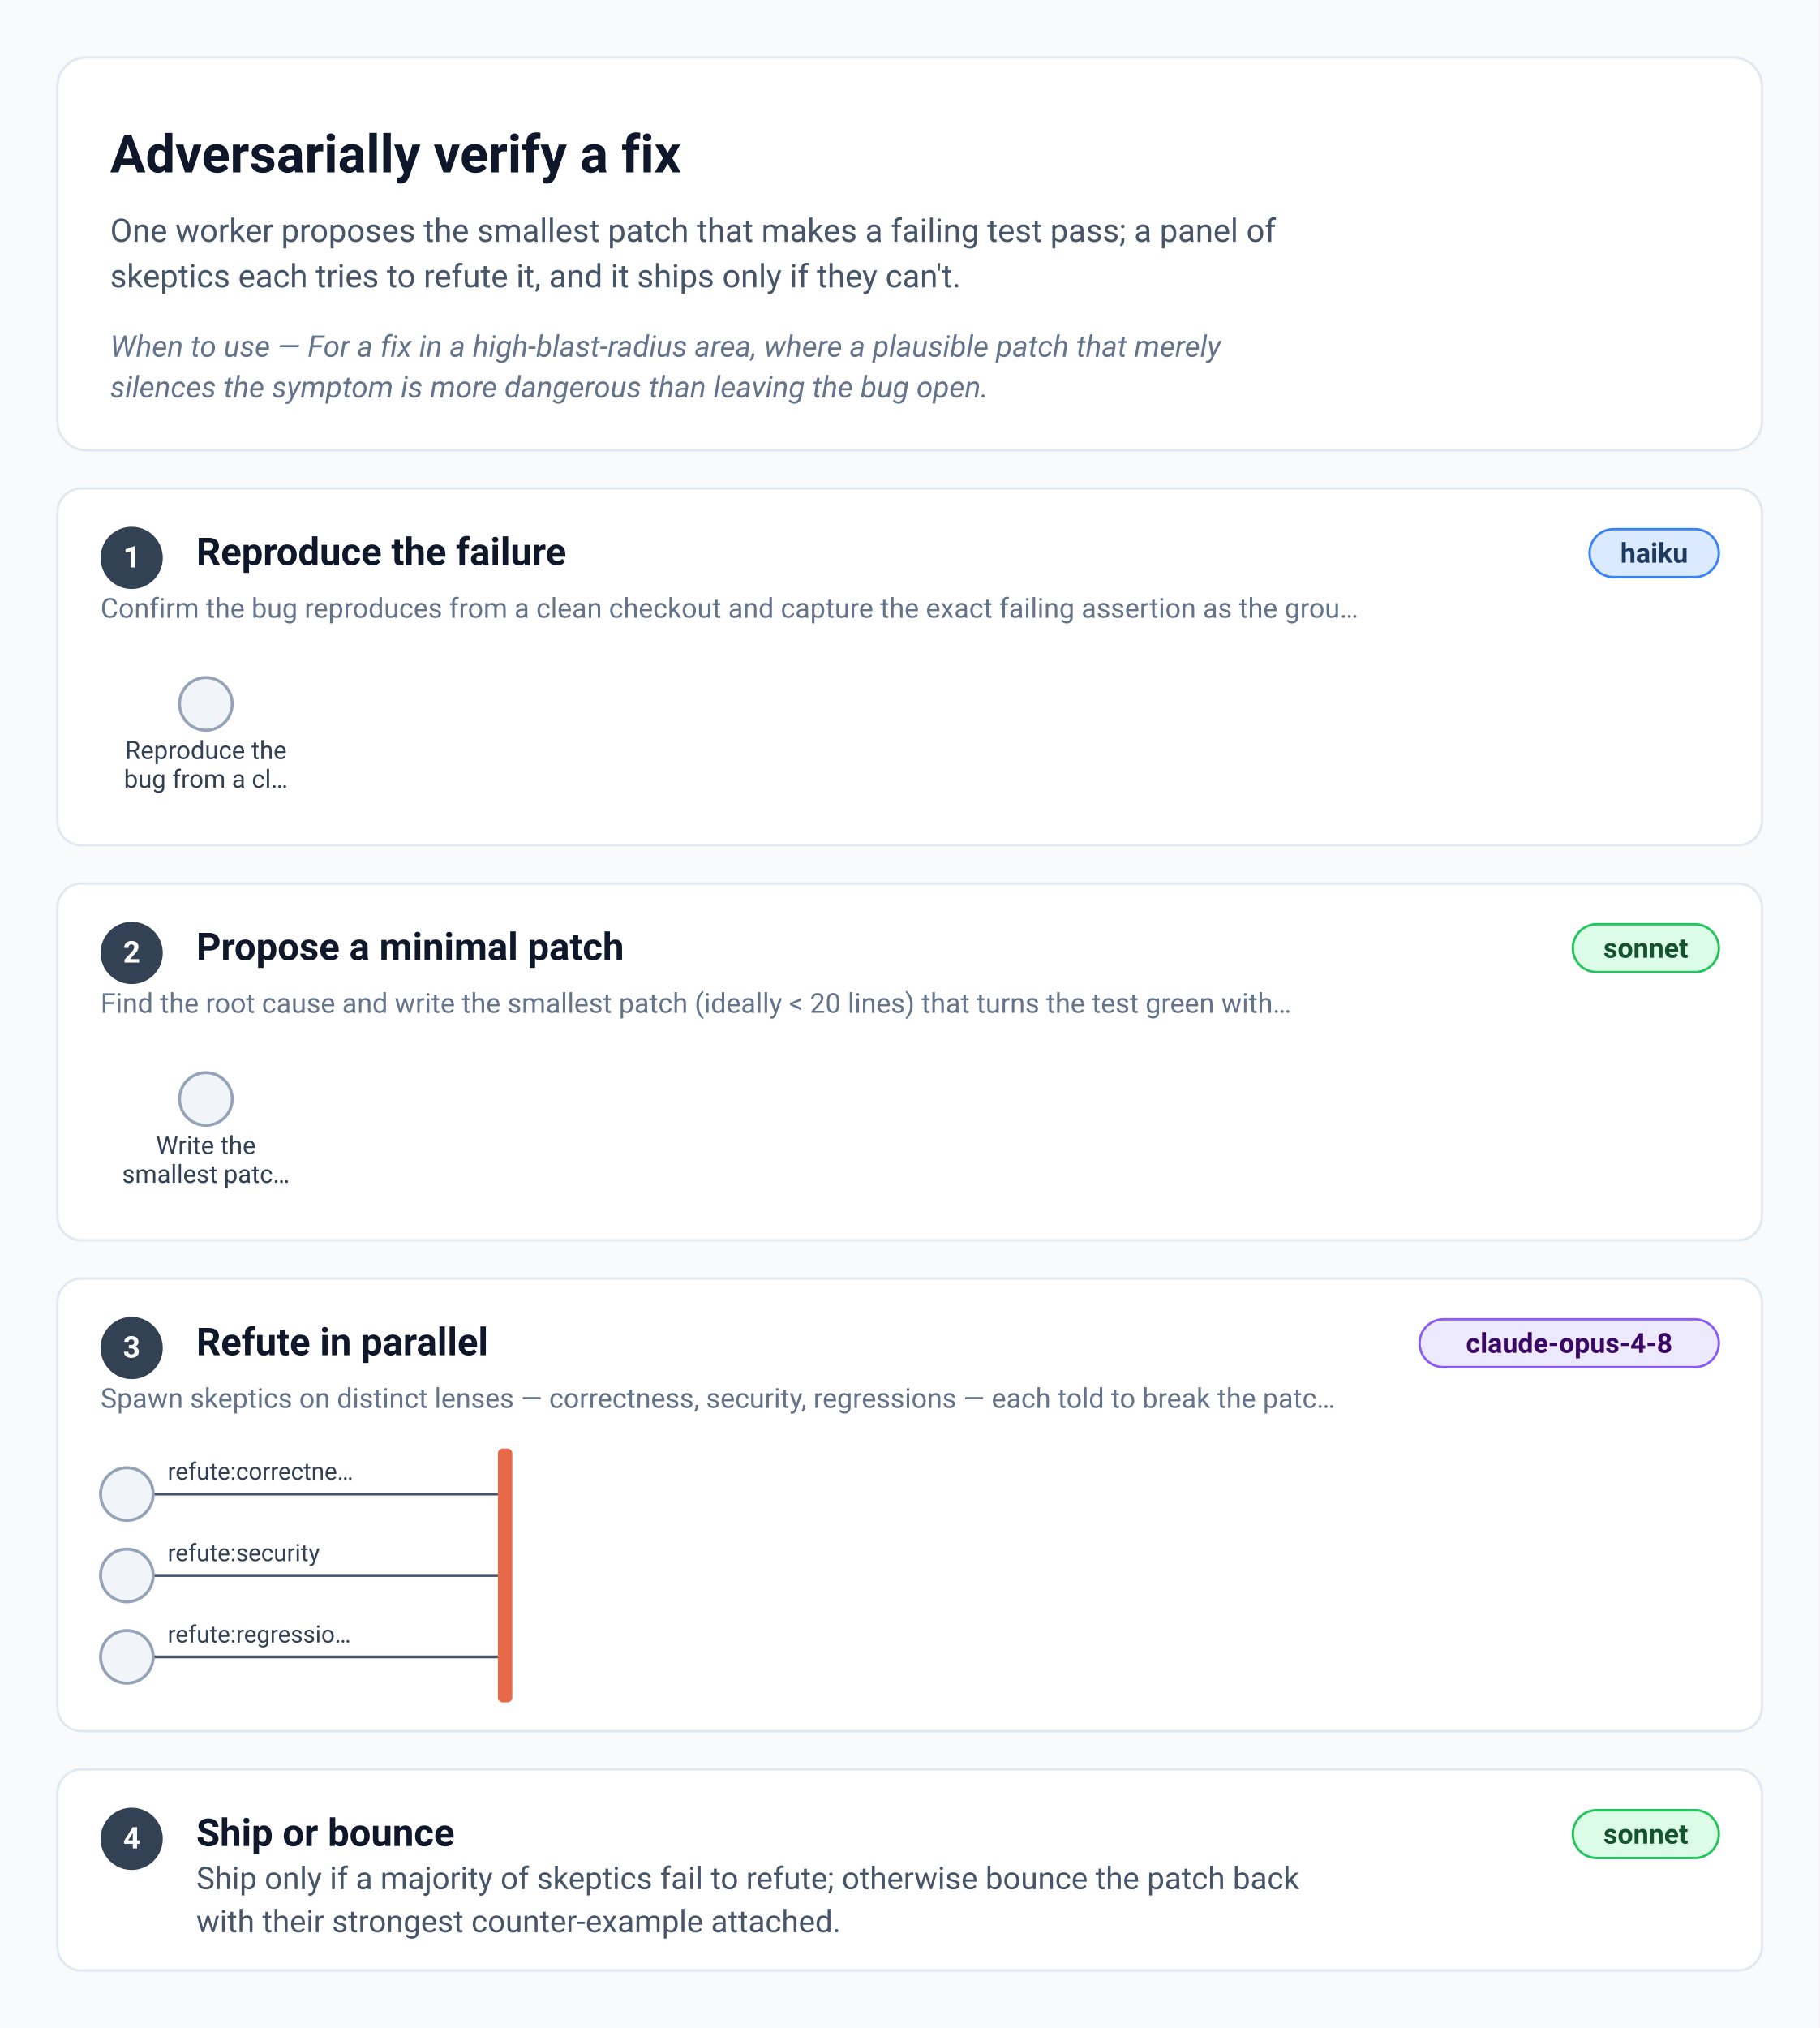
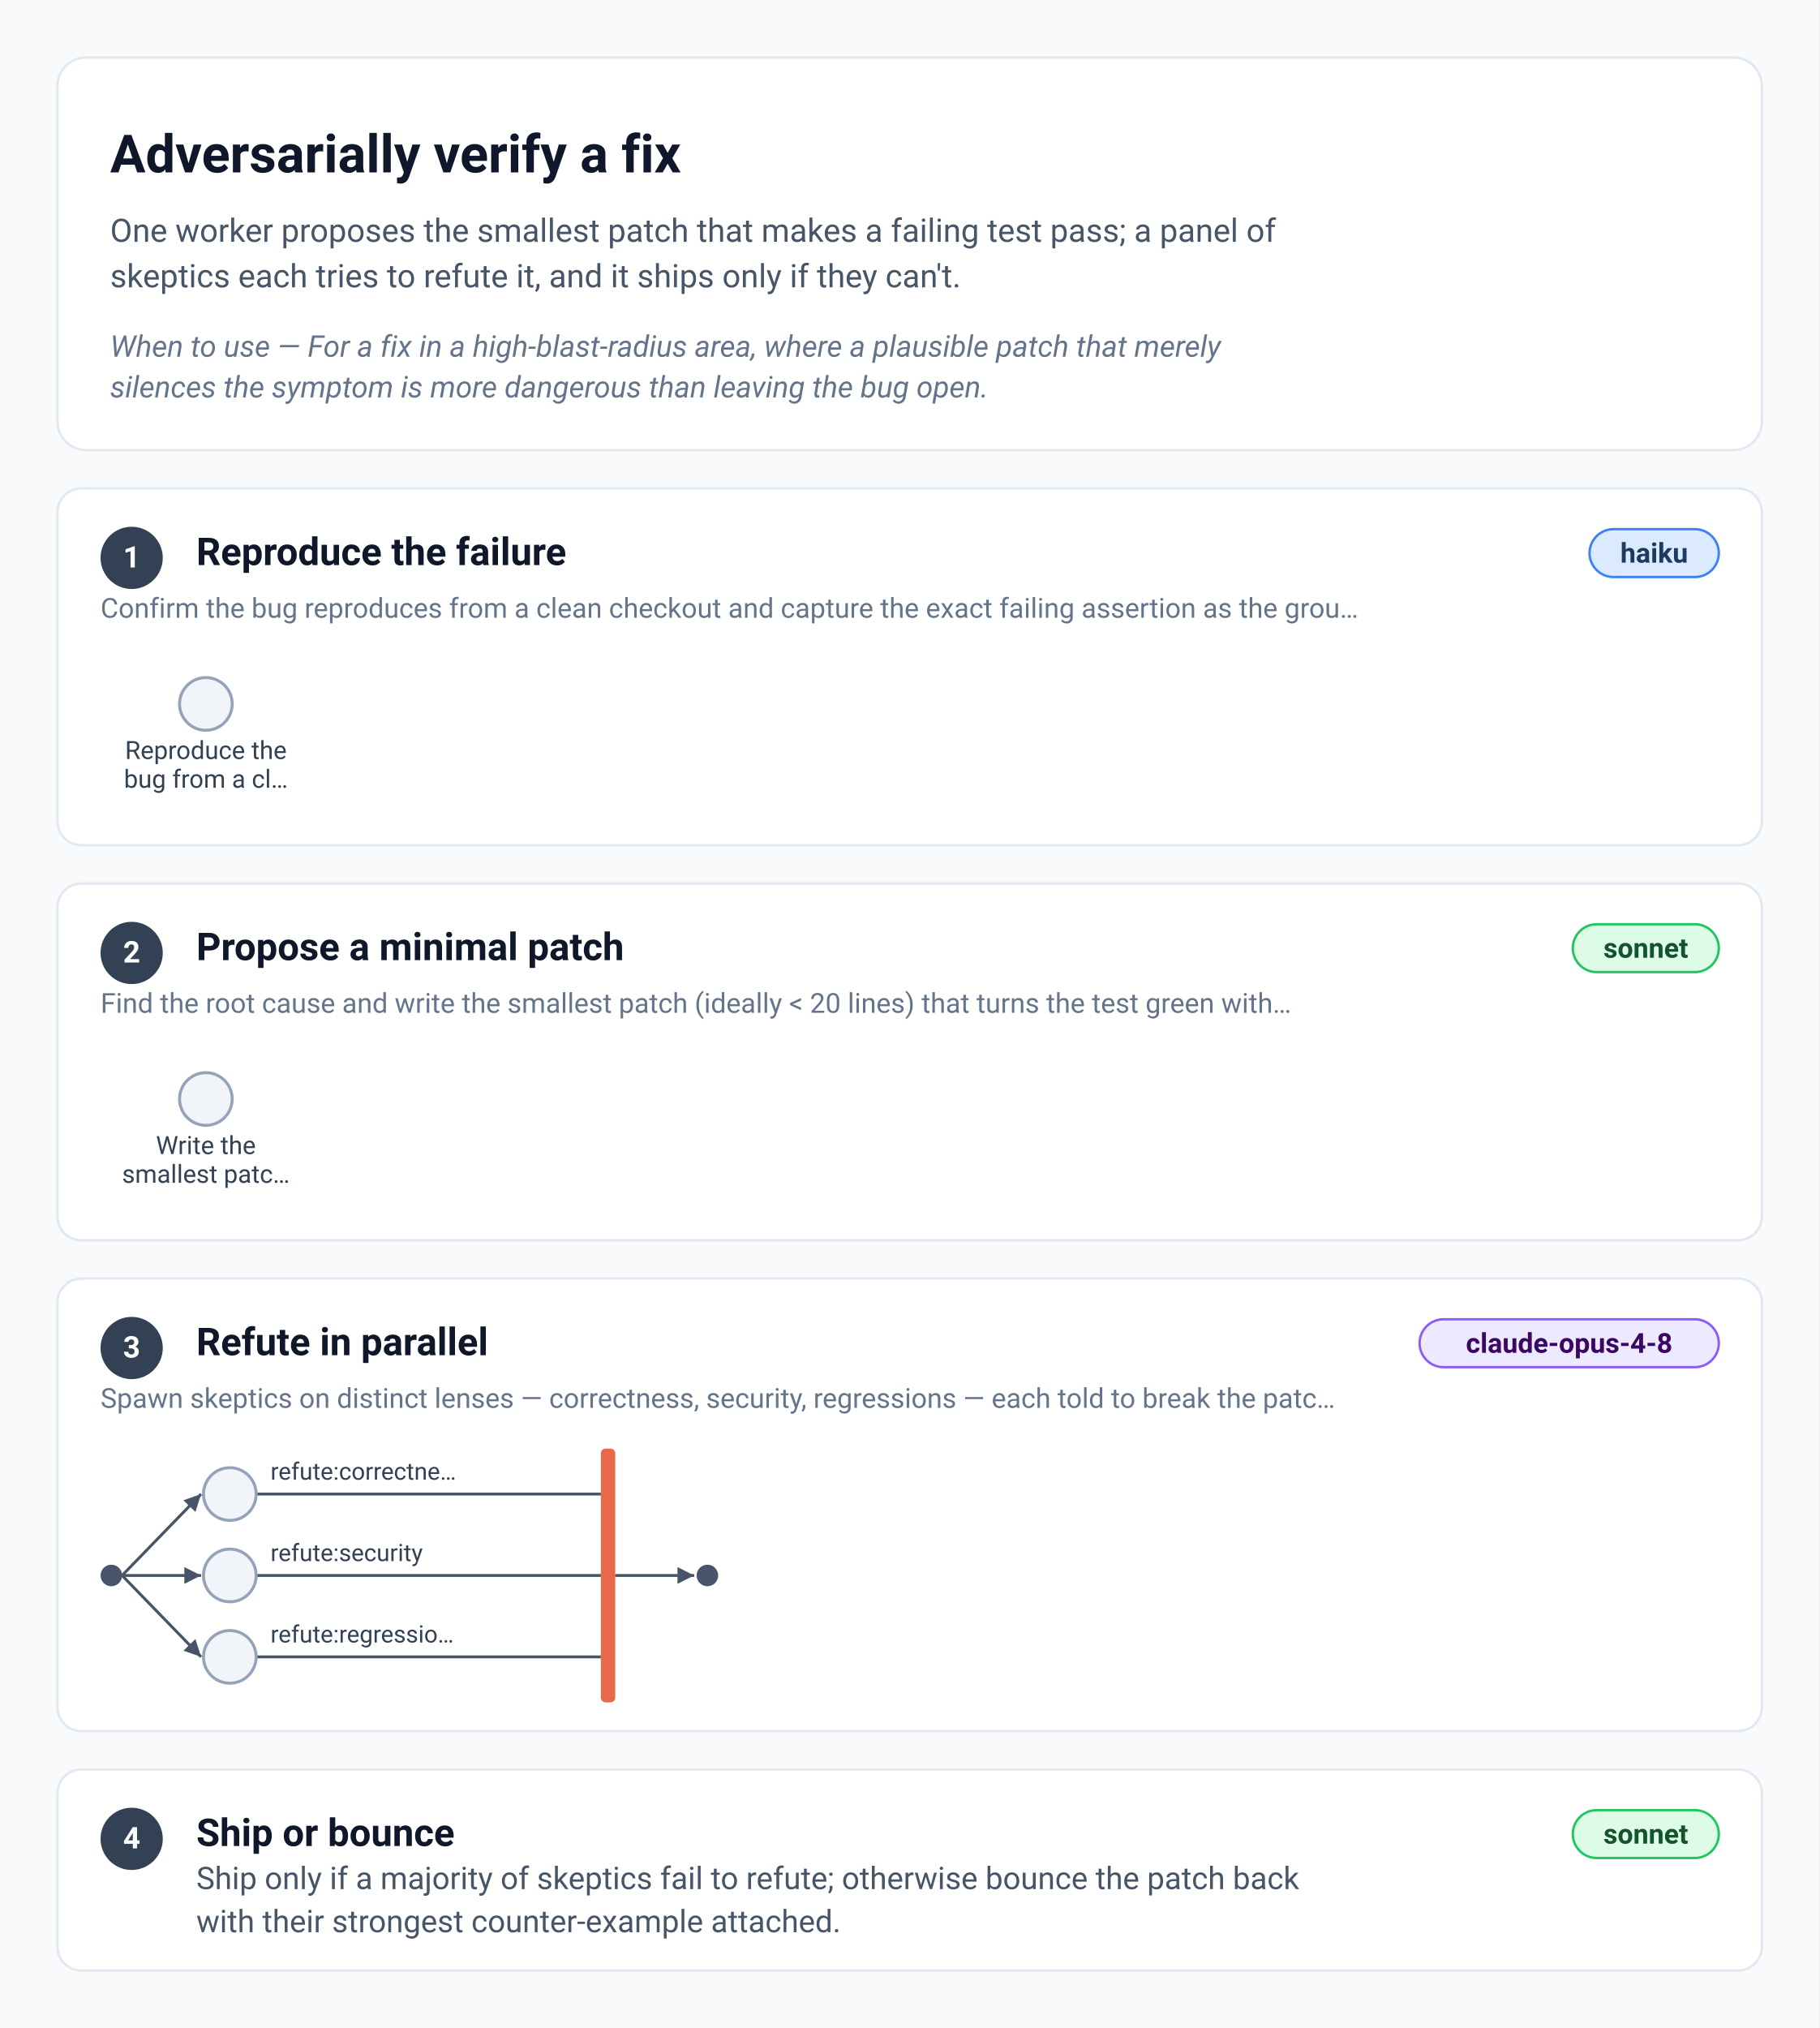
<svg xmlns="http://www.w3.org/2000/svg" width="760" height="847" viewBox="0 0 760 847" font-family="-apple-system, BlinkMacSystemFont, 'Segoe UI', Roboto, Helvetica, Arial, sans-serif">
  <rect width="760" height="847" fill="#f8fafc" />
  <g transform="translate(0 24)">
    <g class="header-card">
      <rect x="24" y="0" width="712" height="164" rx="12" fill="#ffffff" stroke="#e2e8f0" stroke-width="1" />
      <text x="46" y="48" font-size="22" fill="#0f172a" font-weight="700">Adversarially verify a fix</text>
      <text x="46" y="77" font-size="13.5" fill="#475569">One worker proposes the smallest patch that makes a failing test pass; a panel of</text>
      <text x="46" y="96" font-size="13.5" fill="#475569">skeptics each tries to refute it, and it ships only if they can't.</text>
      <text x="46" y="125" font-size="12.5" fill="#64748b" font-style="italic">When to use — For a fix in a high-blast-radius area, where a plausible patch that merely</text>
      <text x="46" y="142" font-size="12.5" fill="#64748b" font-style="italic">silences the symptom is more dangerous than leaving the bug open.</text>
    </g>
  </g>
  <g transform="translate(0 204)">
    <g class="graph-band">
      <rect x="24" y="0" width="712" height="149" rx="10" fill="#ffffff" stroke="#e2e8f0" stroke-width="1" />
      <circle cx="55" cy="29" r="13" fill="#334155" />
      <text x="55" y="33" font-size="12.5" fill="#ffffff" font-weight="700" text-anchor="middle">1</text>
      <text x="82" y="32" font-size="16" fill="#0f172a" font-weight="700">Reproduce the failure</text>
      <rect x="664" y="17" width="54" height="20" rx="10" fill="#dbeafe" stroke="#3b82f6" stroke-width="1" />
      <text x="691" y="31" font-size="11.5" fill="#1e3a5f" font-weight="600" text-anchor="middle">haiku</text>
      <text x="42" y="54" font-size="11.5" fill="#64748b">Confirm the bug reproduces from a clean checkout and capture the exact failing assertion as the grou…</text>
      <g class="agent-node">
        <circle cx="86" cy="90" r="11" fill="#f1f5f9" stroke="#94a3b8" stroke-width="1.25" />
        <text x="86" y="113" font-size="10.5" fill="#334155" text-anchor="middle">Reproduce the</text>
        <text x="86" y="125" font-size="10.5" fill="#334155" text-anchor="middle">bug from a cl…</text>
      </g>
    </g>
  </g>
  <g transform="translate(0 369)">
    <g class="graph-band">
      <rect x="24" y="0" width="712" height="149" rx="10" fill="#ffffff" stroke="#e2e8f0" stroke-width="1" />
      <circle cx="55" cy="29" r="13" fill="#334155" />
      <text x="55" y="33" font-size="12.5" fill="#ffffff" font-weight="700" text-anchor="middle">2</text>
      <text x="82" y="32" font-size="16" fill="#0f172a" font-weight="700">Propose a minimal patch</text>
      <rect x="657" y="17" width="61" height="20" rx="10" fill="#dcfce7" stroke="#22c55e" stroke-width="1" />
      <text x="687.5" y="31" font-size="11.5" fill="#14532d" font-weight="600" text-anchor="middle">sonnet</text>
      <text x="42" y="54" font-size="11.5" fill="#64748b">Find the root cause and write the smallest patch (ideally &lt; 20 lines) that turns the test green with…</text>
      <g class="agent-node">
        <circle cx="86" cy="90" r="11" fill="#f1f5f9" stroke="#94a3b8" stroke-width="1.25" />
        <text x="86" y="113" font-size="10.5" fill="#334155" text-anchor="middle">Write the</text>
        <text x="86" y="125" font-size="10.5" fill="#334155" text-anchor="middle">smallest patc…</text>
      </g>
    </g>
  </g>
  <g transform="translate(0 534)">
    <g class="graph-band">
      <rect x="24" y="0" width="712" height="189" rx="10" fill="#ffffff" stroke="#e2e8f0" stroke-width="1" />
      <circle cx="55" cy="29" r="13" fill="#334155" />
      <text x="55" y="33" font-size="12.5" fill="#ffffff" font-weight="700" text-anchor="middle">3</text>
      <text x="82" y="32" font-size="16" fill="#0f172a" font-weight="700">Refute in parallel</text>
      <rect x="593" y="17" width="125" height="20" rx="10" fill="#ede9fe" stroke="#8b5cf6" stroke-width="1" />
      <text x="655.5" y="31" font-size="11.5" fill="#3b0764" font-weight="600" text-anchor="middle">claude-opus-4-8</text>
      <text x="42" y="54" font-size="11.5" fill="#64748b">Spawn skeptics on distinct lenses — correctness, security, regressions — each told to break the patc…</text>
-       <path d="M 64 90 L 208 90" fill="none" stroke="#475569" stroke-width="1.2" />
-       <path d="M 64 124 L 208 124" fill="none" stroke="#475569" stroke-width="1.2" />
-       <path d="M 64 158 L 208 158" fill="none" stroke="#475569" stroke-width="1.2" />
+       <path d="M 51 124 L 84 90" fill="none" stroke="#475569" stroke-width="1.2" />
+       <g class="arrowhead">
+         <polygon points="84,90 81.64,97.46 76.61,92.59" fill="#475569" />
+       </g>
+       <path d="M 51 124 L 84 124" fill="none" stroke="#475569" stroke-width="1.2" />
+       <g class="arrowhead">
+         <polygon points="84,124 77,127.5 77,120.5" fill="#475569" />
+       </g>
+       <path d="M 51 124 L 84 158" fill="none" stroke="#475569" stroke-width="1.2" />
+       <g class="arrowhead">
+         <polygon points="84,158 76.61,155.41 81.64,150.54" fill="#475569" />
+       </g>
+       <path d="M 107 90 L 251 90" fill="none" stroke="#475569" stroke-width="1.2" />
+       <path d="M 107 124 L 251 124" fill="none" stroke="#475569" stroke-width="1.2" />
+       <path d="M 107 158 L 251 158" fill="none" stroke="#475569" stroke-width="1.2" />
+       <path d="M 257 124 L 290 124" fill="none" stroke="#475569" stroke-width="1.2" />
+       <g class="arrowhead">
+         <polygon points="290,124 283,127.5 283,120.5" fill="#475569" />
+       </g>
+       <circle class="hub" cx="46.5" cy="124" r="4.5" fill="#475569" />
      <g class="agent-node">
-         <circle cx="53" cy="90" r="11" fill="#f1f5f9" stroke="#94a3b8" stroke-width="1.25" />
-         <text x="70" y="84" font-size="10" fill="#334155">refute:correctne…</text>
-         <circle cx="53" cy="124" r="11" fill="#f1f5f9" stroke="#94a3b8" stroke-width="1.25" />
-         <text x="70" y="118" font-size="10" fill="#334155">refute:security</text>
-         <circle cx="53" cy="158" r="11" fill="#f1f5f9" stroke="#94a3b8" stroke-width="1.25" />
-         <text x="70" y="152" font-size="10" fill="#334155">refute:regressio…</text>
+         <circle cx="96" cy="90" r="11" fill="#f1f5f9" stroke="#94a3b8" stroke-width="1.25" />
+         <text x="113" y="84" font-size="10" fill="#334155">refute:correctne…</text>
+         <circle cx="96" cy="124" r="11" fill="#f1f5f9" stroke="#94a3b8" stroke-width="1.25" />
+         <text x="113" y="118" font-size="10" fill="#334155">refute:security</text>
+         <circle cx="96" cy="158" r="11" fill="#f1f5f9" stroke="#94a3b8" stroke-width="1.25" />
+         <text x="113" y="152" font-size="10" fill="#334155">refute:regressio…</text>
      </g>
-       <rect class="barrier" x="208" y="71" width="6" height="106" rx="2" fill="#e8694a" />
+       <rect class="barrier" x="251" y="71" width="6" height="106" rx="2" fill="#e8694a" />
+       <circle class="hub" cx="295.5" cy="124" r="4.5" fill="#475569" />
    </g>
  </g>
  <g transform="translate(0 739)">
    <g class="phase-card">
      <rect x="24" y="0" width="712" height="84" rx="10" fill="#ffffff" stroke="#e2e8f0" stroke-width="1" />
      <circle cx="55" cy="29" r="13" fill="#334155" />
      <text x="55" y="33" font-size="12.5" fill="#ffffff" font-weight="700" text-anchor="middle">4</text>
      <text x="82" y="32" font-size="16" fill="#0f172a" font-weight="700">Ship or bounce</text>
      <rect x="657" y="17" width="61" height="20" rx="10" fill="#dcfce7" stroke="#22c55e" stroke-width="1" />
      <text x="687.5" y="31" font-size="11.5" fill="#14532d" font-weight="600" text-anchor="middle">sonnet</text>
      <text x="82" y="50" font-size="13" fill="#475569">Ship only if a majority of skeptics fail to refute; otherwise bounce the patch back</text>
      <text x="82" y="68" font-size="13" fill="#475569">with their strongest counter-example attached.</text>
    </g>
  </g>
</svg>
